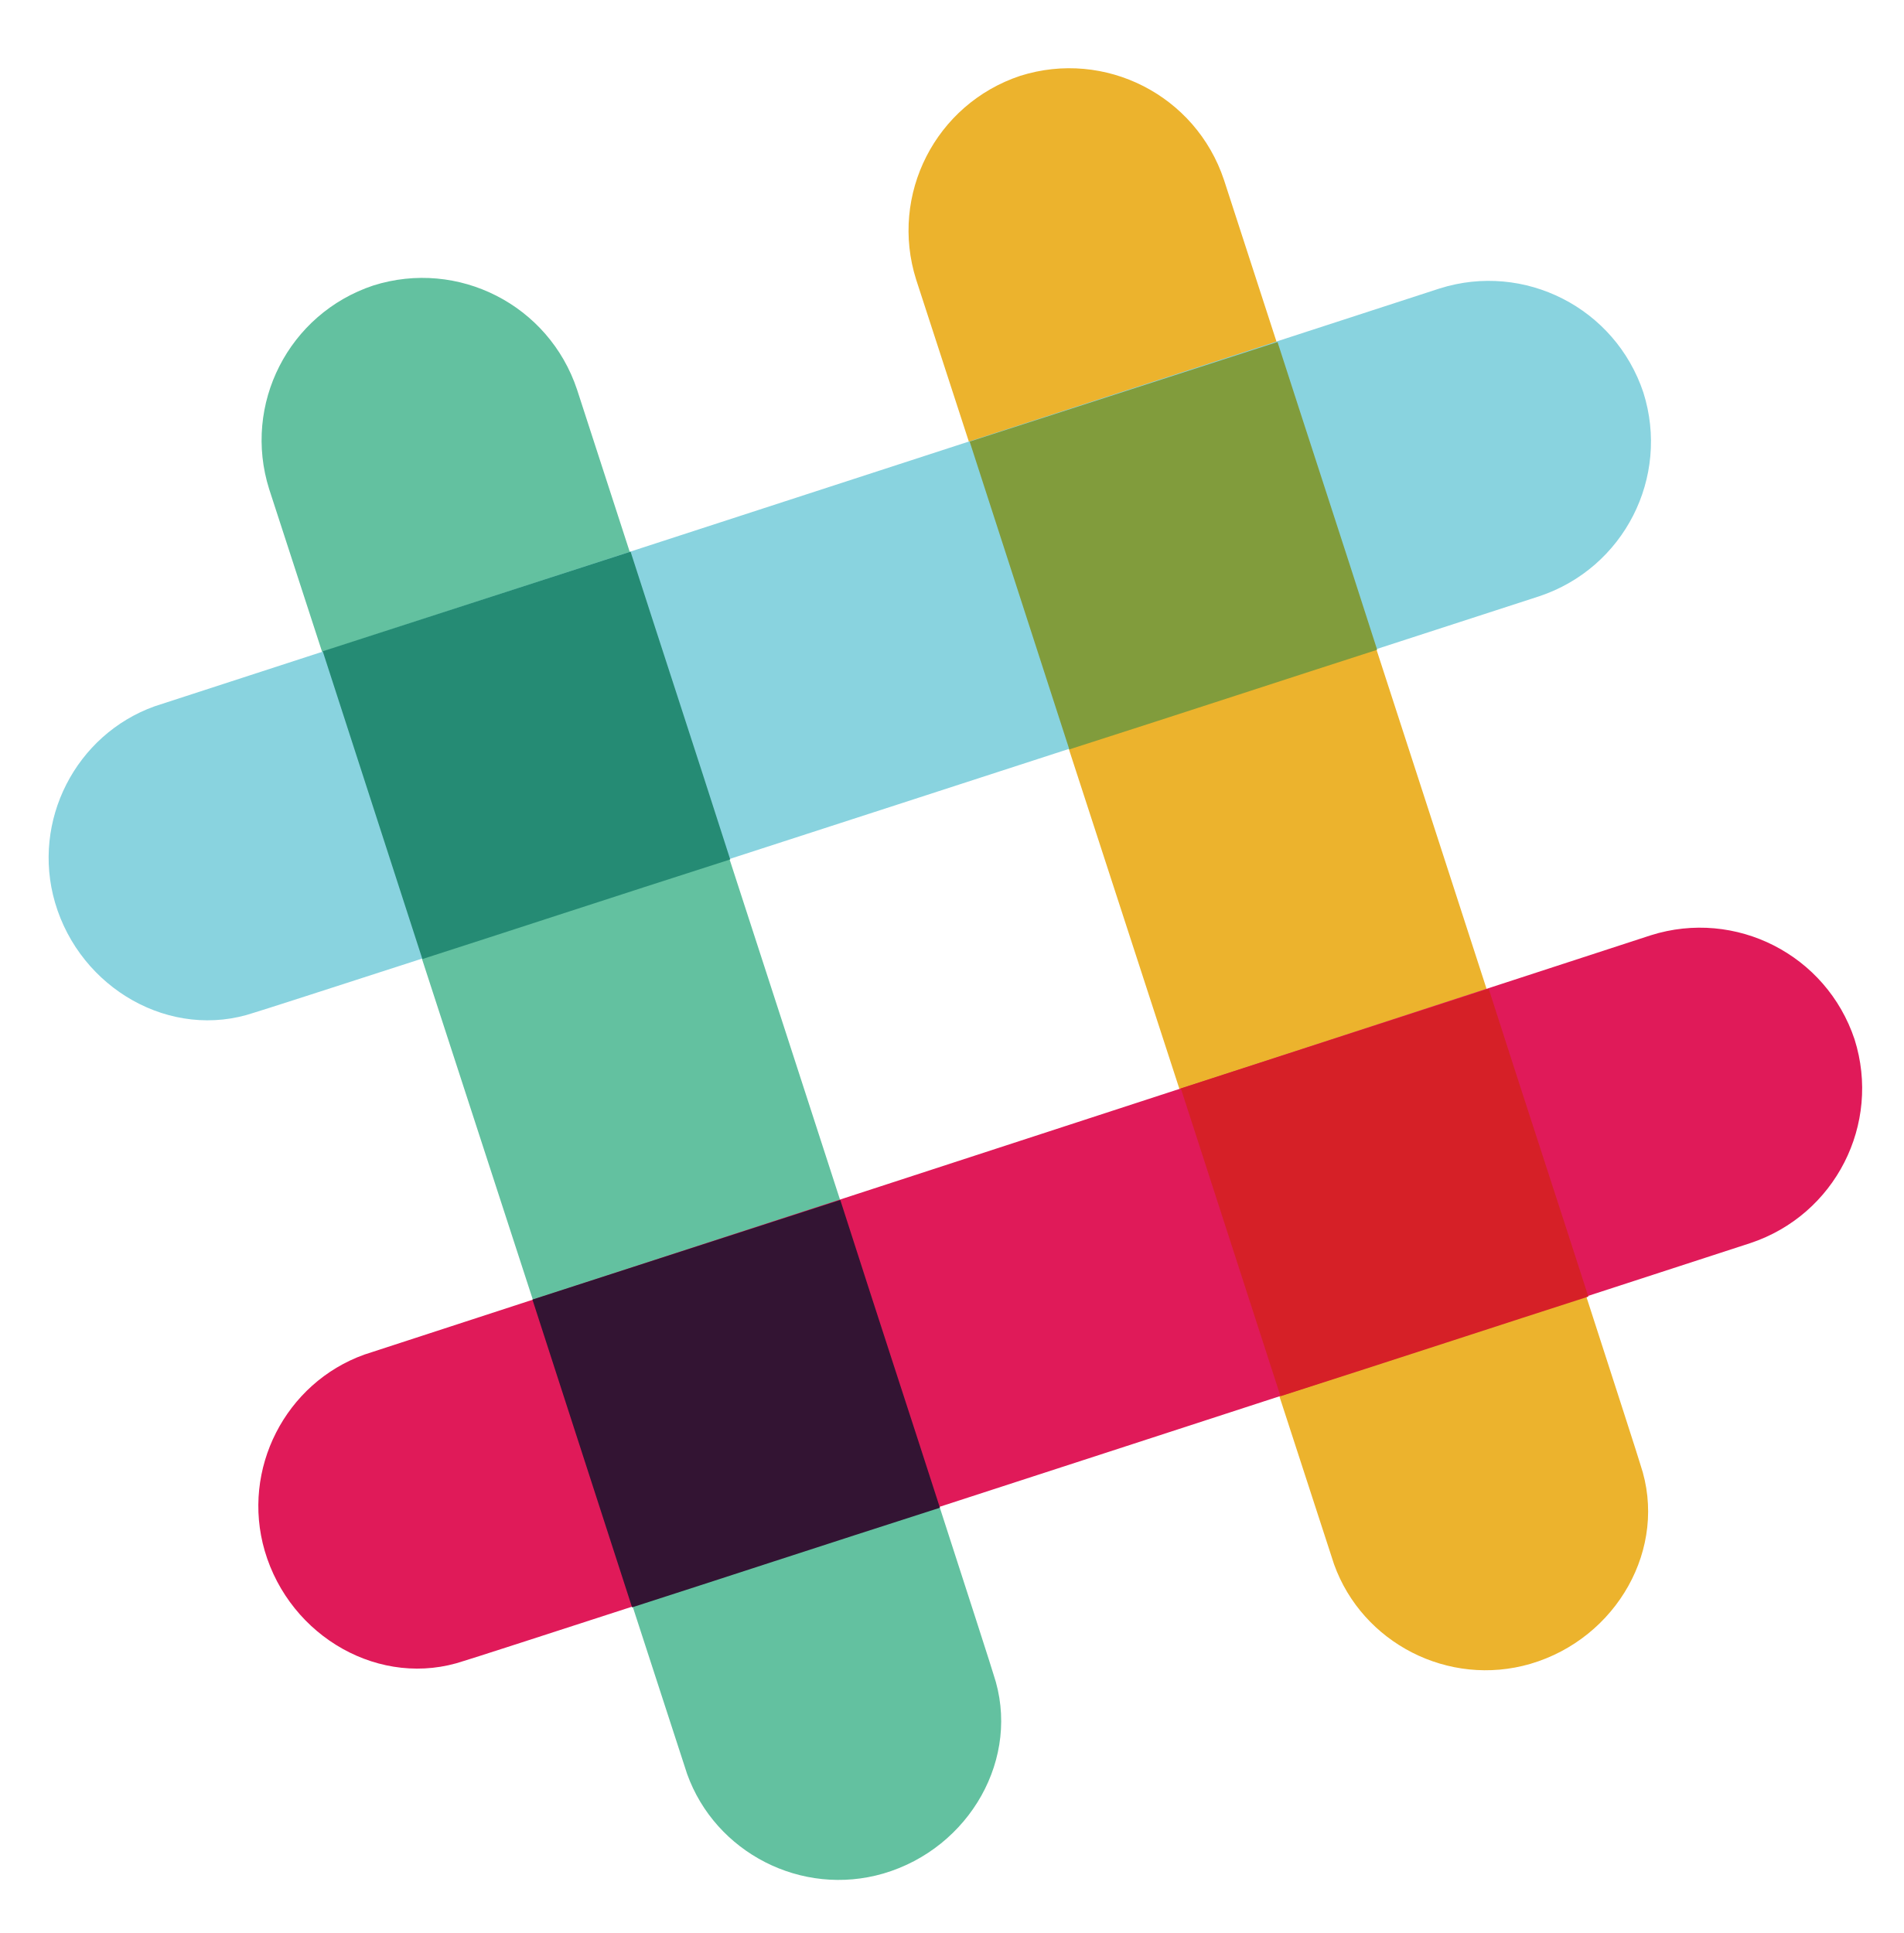
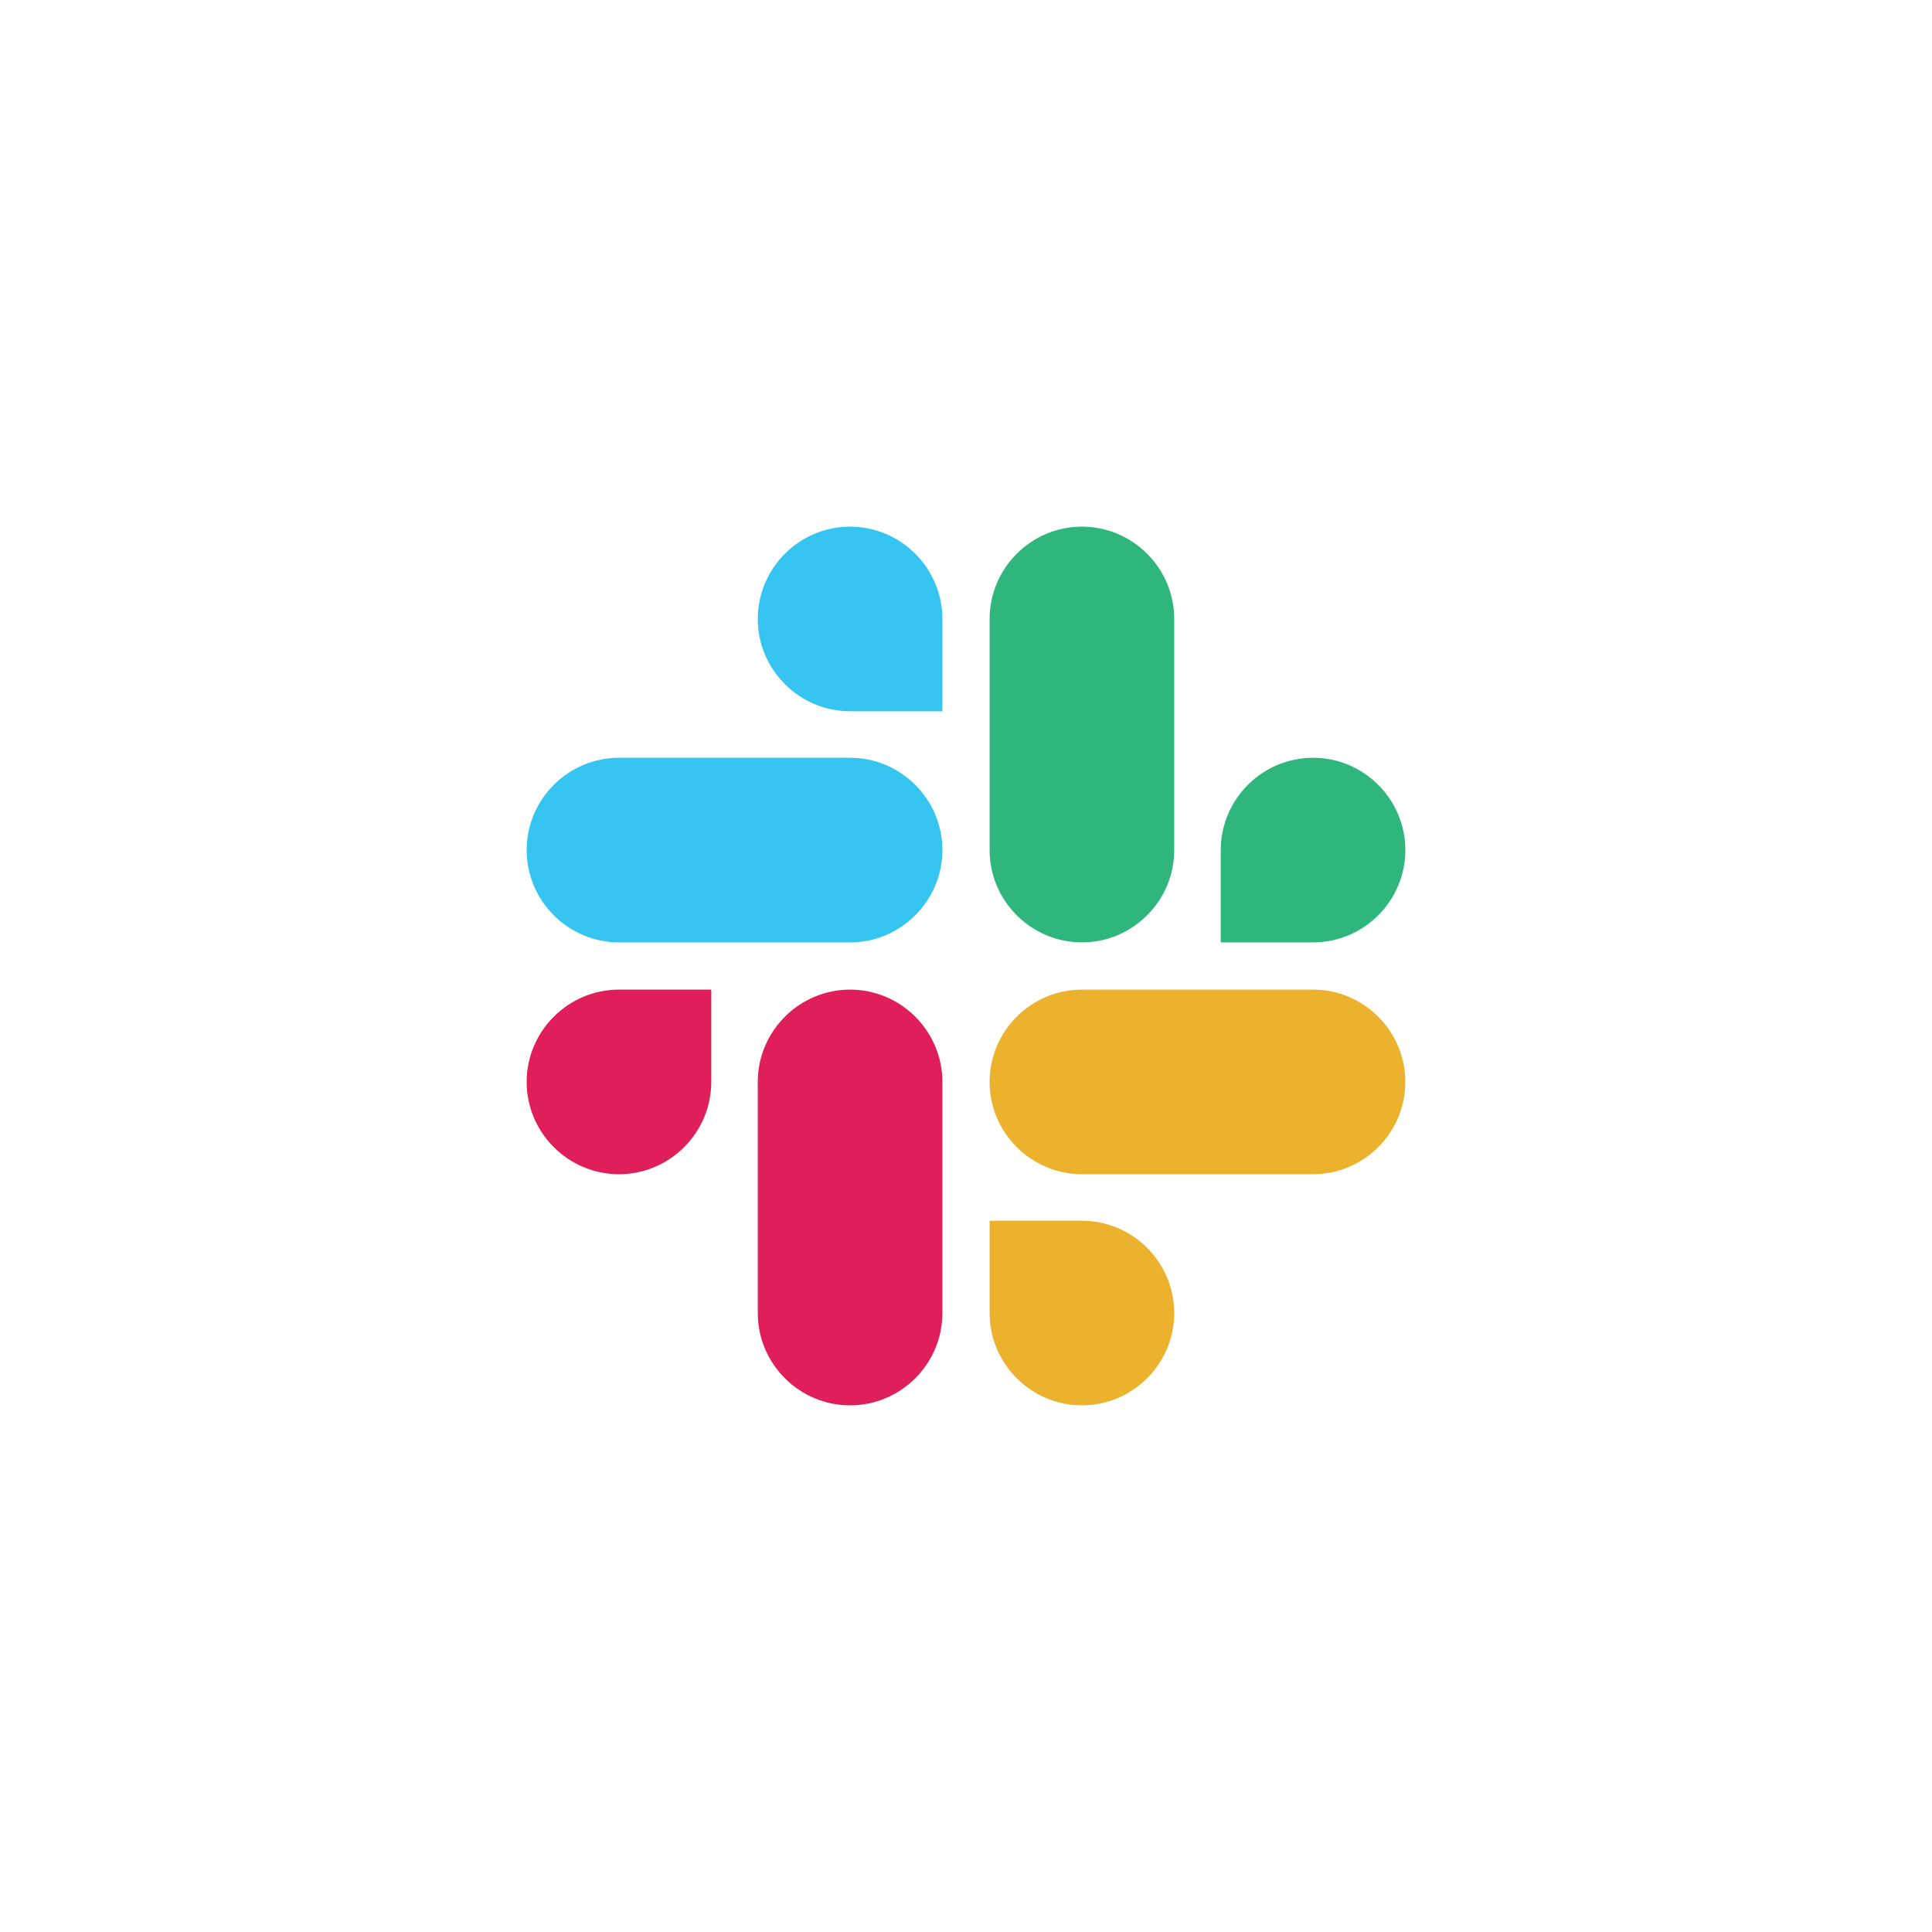
- <svg xmlns="http://www.w3.org/2000/svg" version="1.1" id="Layer_1" x="0px" y="0px" viewBox="72 75 128 130" style="enable-background:new 72 75 128 130;" xml:space="preserve">
+ <svg xmlns="http://www.w3.org/2000/svg" version="1.1" id="Layer_1" x="0px" y="0px" viewBox="0 0 270 270" style="enable-background:new 0 0 270 270;" xml:space="preserve">
  <style type="text/css">
- 	.st0{fill:#ECB32D;}
- 	.st1{fill:#63C1A0;}
- 	.st2{fill:#E01A59;}
- 	.st3{fill:#331433;}
- 	.st4{fill:#D62027;}
- 	.st5{fill:#89D3DF;}
- 	.st6{fill:#258B74;}
- 	.st7{fill:#819C3C;}
+ 	.st0{fill:#E01E5A;}
+ 	.st1{fill:#36C5F0;}
+ 	.st2{fill:#2EB67D;}
+ 	.st3{fill:#ECB22E;}
</style>
  <g>
    <g>
-       <path class="st0" d="M154.3,87.1c-1.9-5.7-8-8.8-13.7-7c-5.7,1.9-8.8,8-7,13.7l28.1,86.4c1.9,5.3,7.7,8.3,13.2,6.7    c5.8-1.7,9.3-7.8,7.4-13.4C182.3,173.3,154.3,87.1,154.3,87.1z" />
-       <path class="st1" d="M110.8,101.2c-1.9-5.7-8-8.8-13.7-7c-5.7,1.9-8.8,8-7,13.7l28.1,86.4c1.9,5.3,7.7,8.3,13.2,6.7    c5.8-1.7,9.3-7.8,7.4-13.4C138.8,187.4,110.8,101.2,110.8,101.2z" />
-       <path class="st2" d="M189.7,158.6c5.7-1.9,8.8-8,7-13.7c-1.9-5.7-8-8.8-13.7-7l-86.5,28.2c-5.3,1.9-8.3,7.7-6.7,13.2    c1.7,5.8,7.8,9.3,13.4,7.4C103.4,186.7,189.7,158.6,189.7,158.6z" />
-       <path class="st3" d="M114.5,183.1c5.6-1.8,12.9-4.2,20.7-6.7c-1.8-5.6-4.2-12.9-6.7-20.7l-20.7,6.7L114.5,183.1z" />
-       <path class="st4" d="M158.1,168.9c7.8-2.5,15.1-4.9,20.7-6.7c-1.8-5.6-4.2-12.9-6.7-20.7l-20.7,6.7L158.1,168.9z" />
-       <path class="st5" d="M175.5,115.1c5.7-1.9,8.8-8,7-13.7c-1.9-5.7-8-8.8-13.7-7l-86.4,28.1c-5.3,1.9-8.3,7.7-6.7,13.2    c1.7,5.8,7.8,9.3,13.4,7.4C89.3,143.1,175.5,115.1,175.5,115.1z" />
-       <path class="st6" d="M100.4,139.5c5.6-1.8,12.9-4.2,20.7-6.7c-2.5-7.8-4.9-15.1-6.7-20.7l-20.7,6.7L100.4,139.5z" />
-       <path class="st7" d="M143.9,125.4c7.8-2.5,15.1-4.9,20.7-6.7c-2.5-7.8-4.9-15.1-6.7-20.7l-20.7,6.7L143.9,125.4z" />
+       <path class="st0" d="M99.4,151.2c0,7.1-5.8,12.9-12.9,12.9c-7.1,0-12.9-5.8-12.9-12.9c0-7.1,5.8-12.9,12.9-12.9h12.9V151.2z" />
+       <path class="st0" d="M105.9,151.2c0-7.1,5.8-12.9,12.9-12.9s12.9,5.8,12.9,12.9v32.3c0,7.1-5.8,12.9-12.9,12.9    s-12.9-5.8-12.9-12.9V151.2z" />
+     </g>
+     <g>
+       <path class="st1" d="M118.8,99.4c-7.1,0-12.9-5.8-12.9-12.9c0-7.1,5.8-12.9,12.9-12.9s12.9,5.8,12.9,12.9v12.9H118.8z" />
+       <path class="st1" d="M118.8,105.9c7.1,0,12.9,5.8,12.9,12.9s-5.8,12.9-12.9,12.9H86.5c-7.1,0-12.9-5.8-12.9-12.9    s5.8-12.9,12.9-12.9H118.8z" />
+     </g>
+     <g>
+       <path class="st2" d="M170.6,118.8c0-7.1,5.8-12.9,12.9-12.9c7.1,0,12.9,5.8,12.9,12.9s-5.8,12.9-12.9,12.9h-12.9V118.8z" />
+       <path class="st2" d="M164.1,118.8c0,7.1-5.8,12.9-12.9,12.9c-7.1,0-12.9-5.8-12.9-12.9V86.5c0-7.1,5.8-12.9,12.9-12.9    c7.1,0,12.9,5.8,12.9,12.9V118.8z" />
+     </g>
+     <g>
+       <path class="st3" d="M151.2,170.6c7.1,0,12.9,5.8,12.9,12.9c0,7.1-5.8,12.9-12.9,12.9c-7.1,0-12.9-5.8-12.9-12.9v-12.9H151.2z" />
+       <path class="st3" d="M151.2,164.1c-7.1,0-12.9-5.8-12.9-12.9c0-7.1,5.8-12.9,12.9-12.9h32.3c7.1,0,12.9,5.8,12.9,12.9    c0,7.1-5.8,12.9-12.9,12.9H151.2z" />
    </g>
  </g>
</svg>
